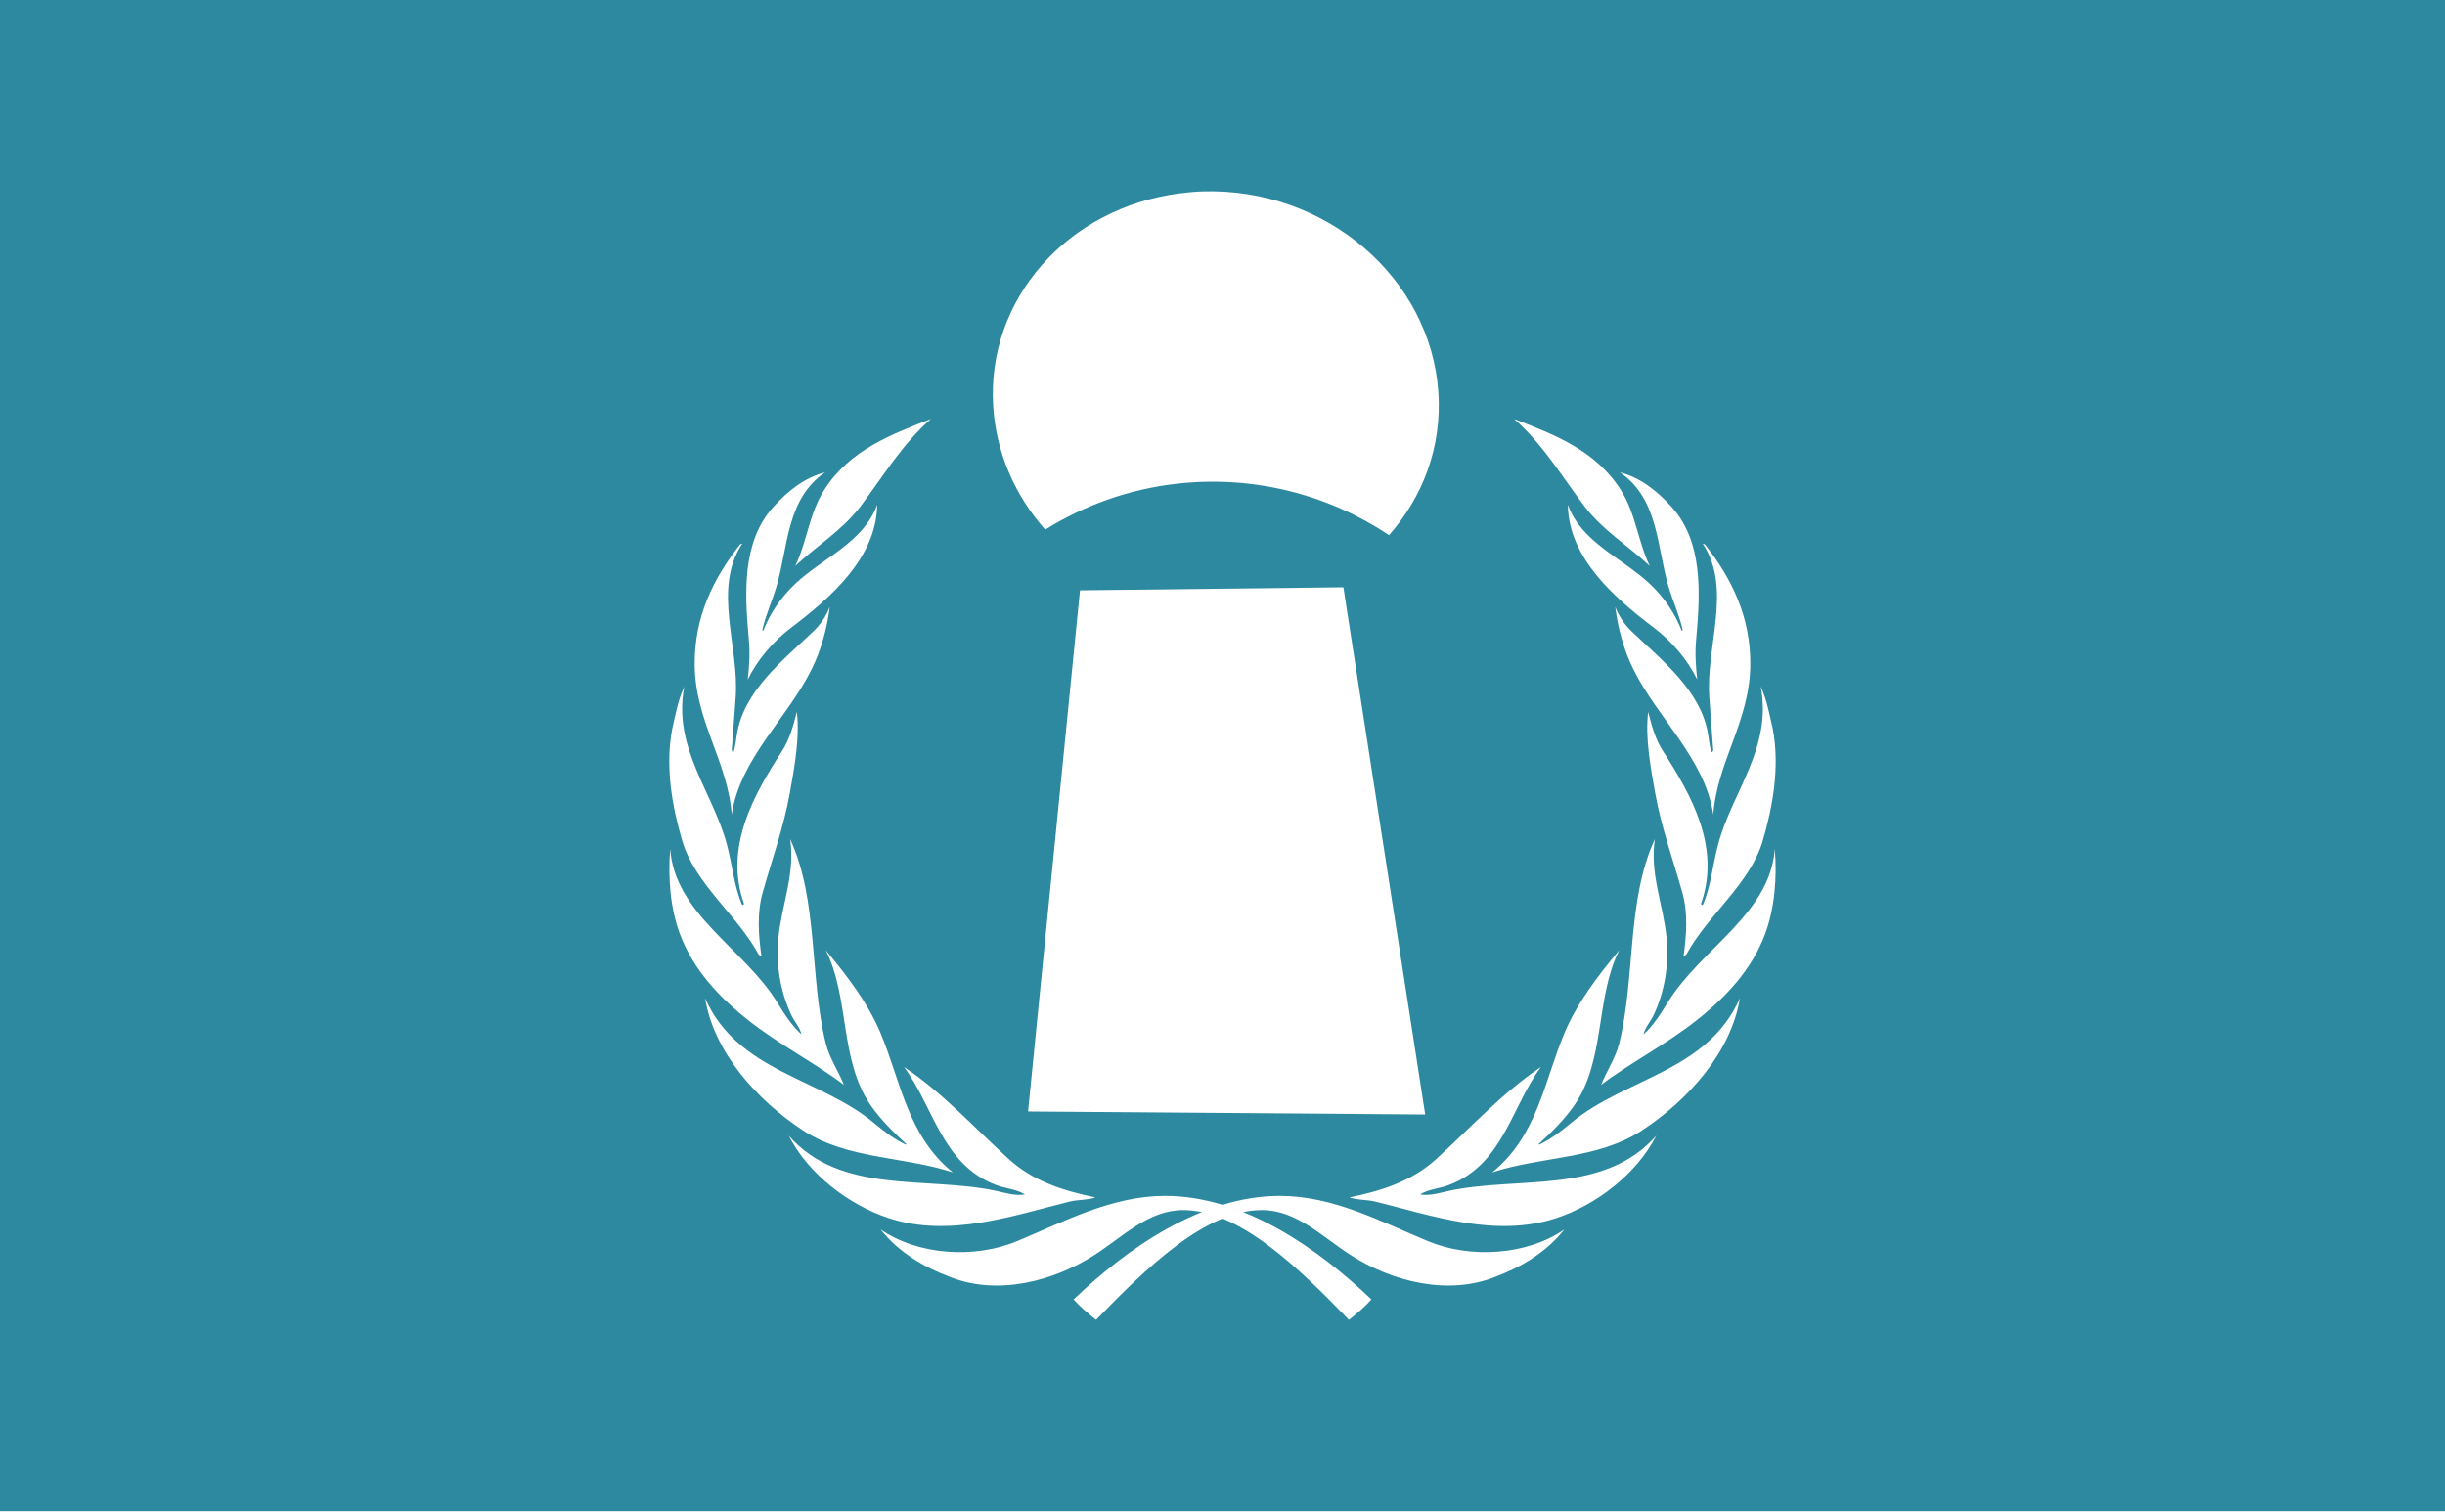
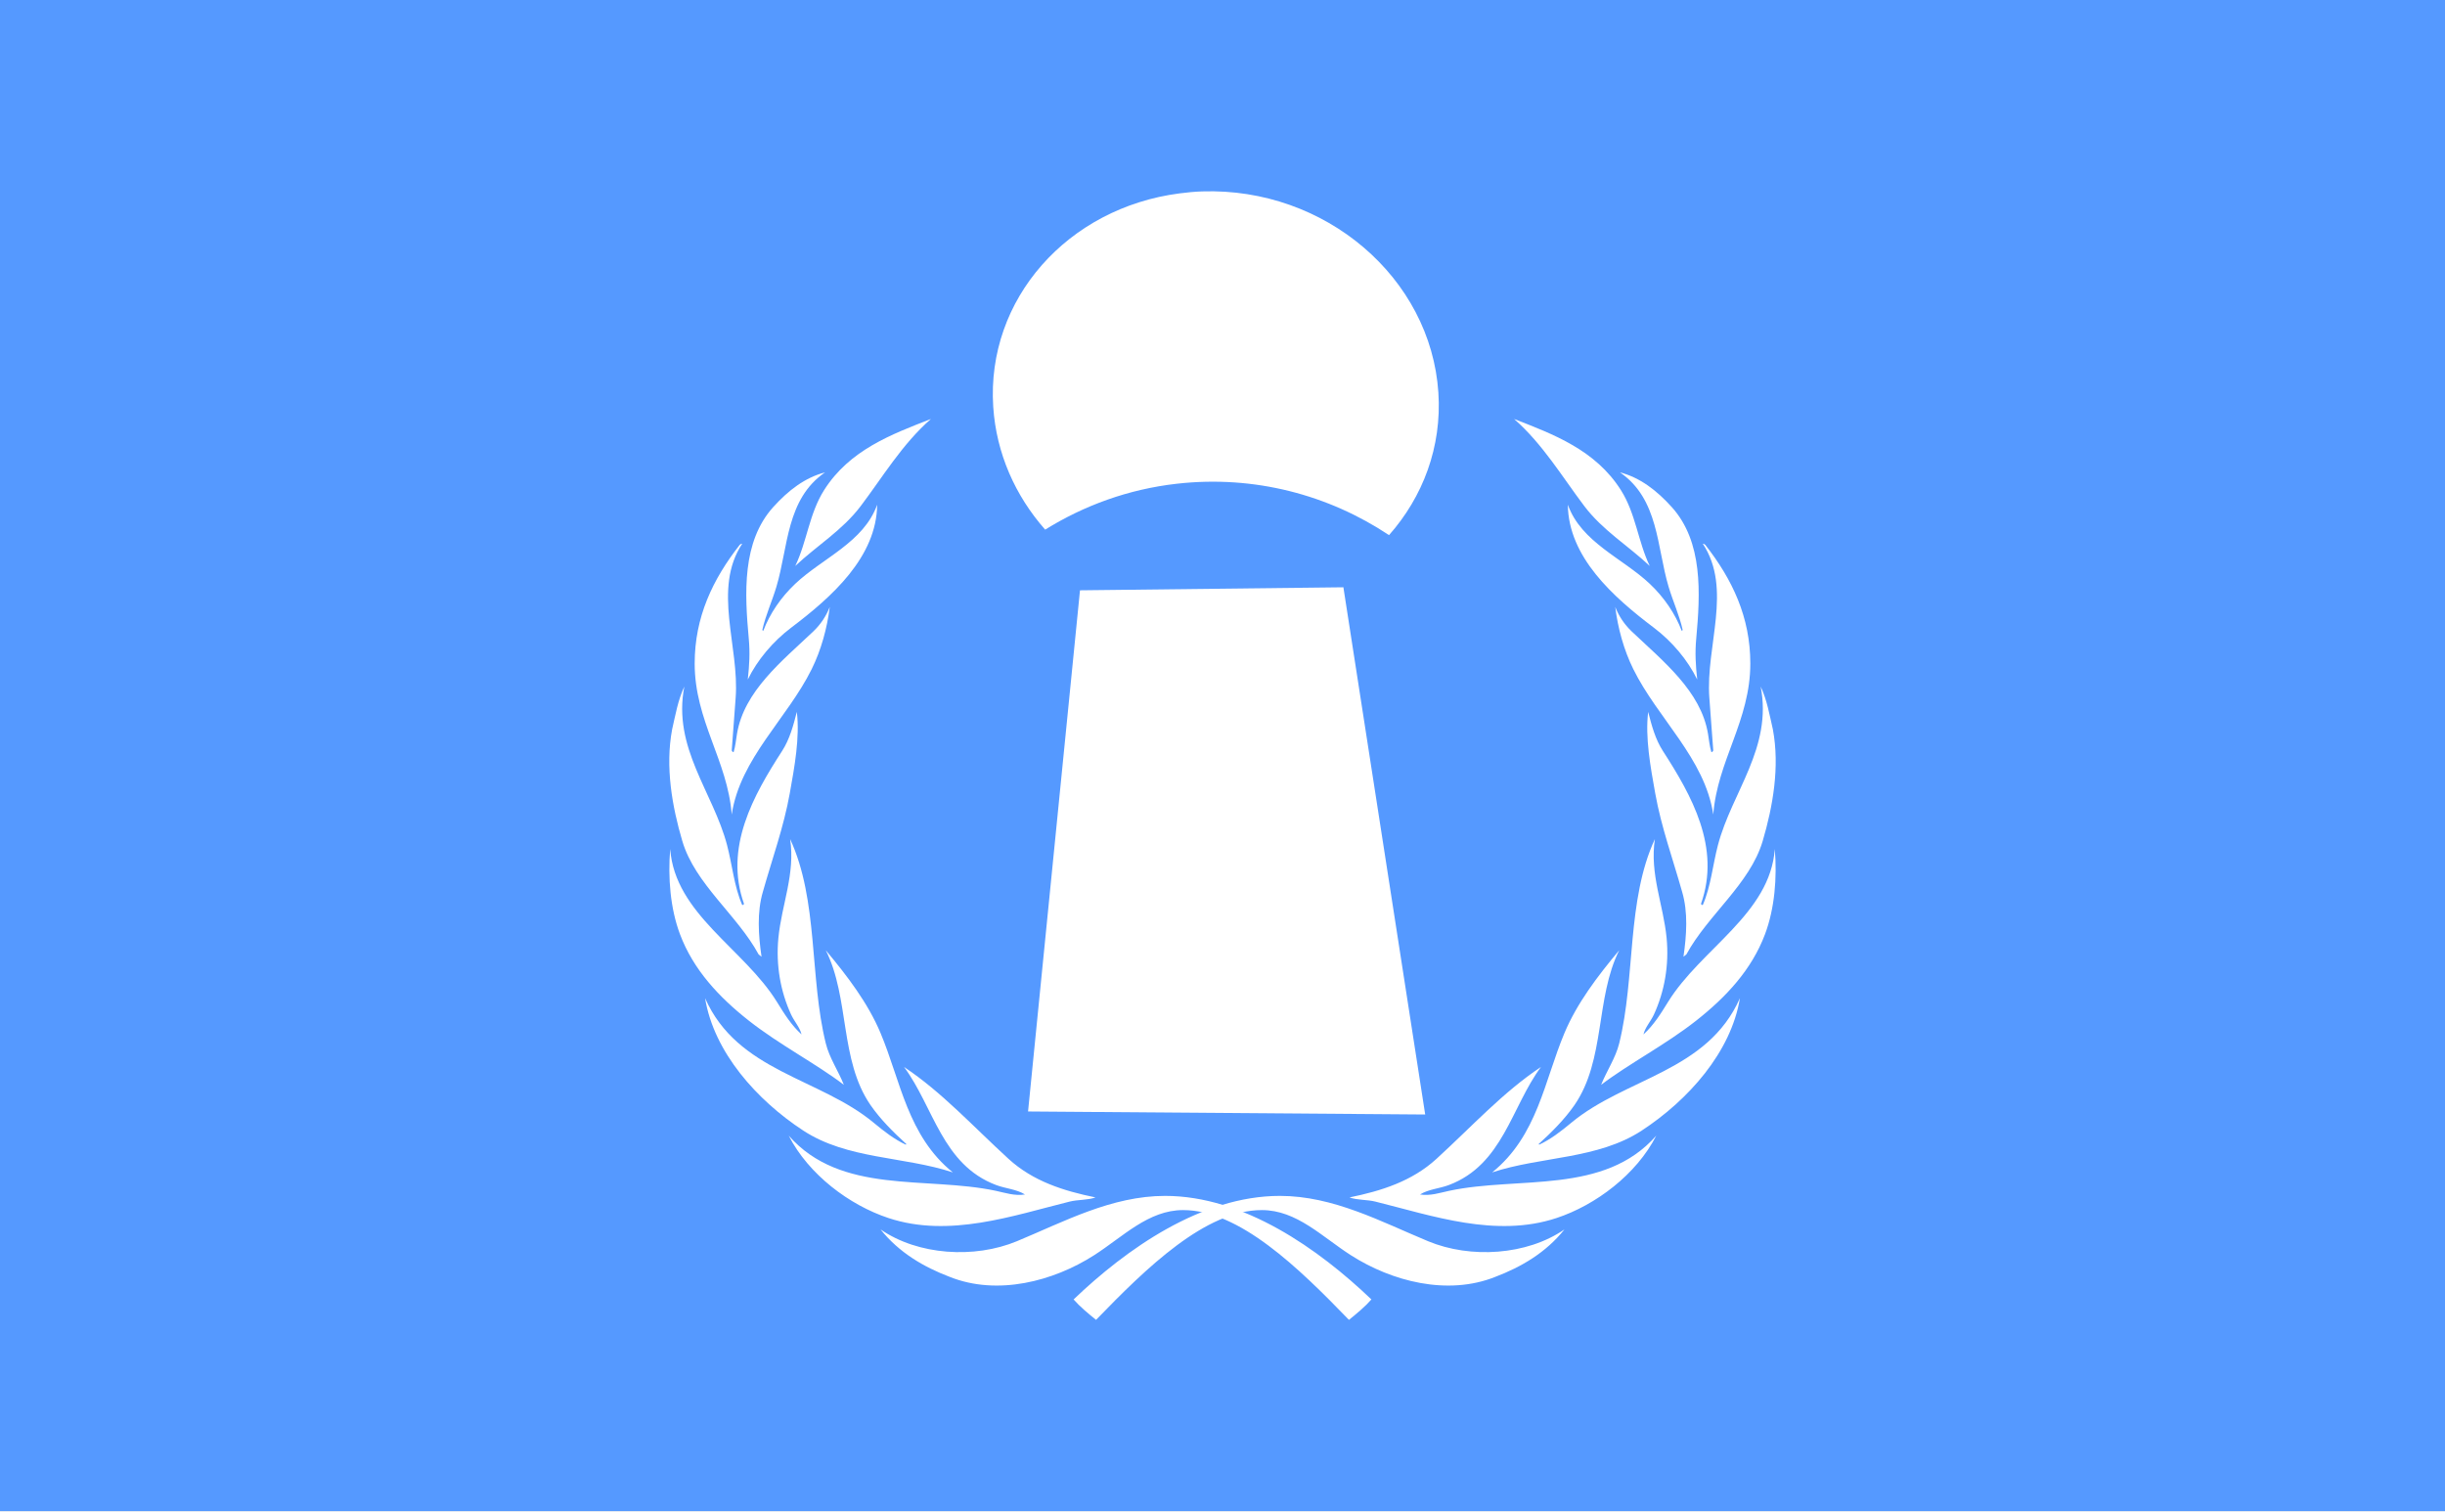
<svg xmlns="http://www.w3.org/2000/svg" xmlns:xlink="http://www.w3.org/1999/xlink" width="1618" height="1000" id="svg3520" version="1.1">
  <defs id="defs3522" />
  <g id="layer1" transform="translate(0,-80)">
-     <rect style="fill:#2c89a0;stroke:none" id="rect3607" width="1618" height="999.979" x="0" y="0" transform="translate(0,80)" />
+     <rect style="fill:#5599ff;stroke:none" id="rect3607" width="1618" height="999.979" x="0" y="0" transform="translate(0,80)" />
  </g>
  <g id="layer3" style="display:inline">
    <path id="path3047" d="m 714.695,390.642 174.308,-2.005 54.132,348.893 -262.81,-2.005 z" style="fill:#ffffff;stroke:none;display:inline" />
    <path id="path3049" d="m 780.586,127.971 c -73.855,9.5 -127.975,69.856 -123.302,141.281 2.016,30.807 14.62,58.878 34.357,81.24 25.707,-15.963 55.042,-26.745 87.109,-30.378 51.37,-5.82 100.545,7.433 140.452,34.007 22.408,-25.329 35.012,-58.348 32.662,-94.251 -4.985,-76.187 -74.938,-135.874 -156.334,-133.206 -5.087,0.167 -10.02,0.673 -14.944,1.306 z" style="fill:#ffffff;fill-opacity:1;fill-rule:nonzero;stroke:none;display:inline" />
    <g id="g4303" transform="matrix(1.570346,0,0,1.570346,-134.935,-61.93758)" style="fill:#ffffff;stroke:none;display:inline">
      <g id="branches-olive" style="fill:#ffffff;stroke:none">
        <path d="m 663.853,587.031 c -2.694,3.078 -6.18,5.955 -9.466,8.608 -21.232,-21.943 -46.16,-46.262 -69.853,-46.262 -14.69,0 -25.27,11.182 -37.613,19.072 -17.129,10.949 -40.626,17.115 -60.762,9.079 -10.83,-4.112 -21.323,-10.169 -29.165,-20.009 15.848,10.93 39.581,12.399 57.472,4.977 19.776,-8.204 39.904,-19.098 62.441,-19.098 33.222,0 64.796,22.472 86.946,43.634 z M 418.311,518.016 c 21.996,25.038 57.871,16.983 87.233,23.236 4.087,0.87 7.927,2.228 12.314,1.554 -3.491,-2.213 -8.118,-2.463 -12.151,-3.982 -22.783,-8.583 -26.335,-32.966 -38.803,-49.748 15.925,10.587 29.119,25.082 44.011,38.704 10.365,9.48 23.278,13.536 36.67,16.261 -3.218,1.176 -7.428,0.899 -10.894,1.758 -24.056,5.968 -50.727,15.388 -76.324,6.941 -16.519,-5.451 -33.709,-18.361 -42.057,-34.725 z m -35.258,-57.95 c 13.72,31.063 48.191,33.496 71.111,52.552 4.358,3.624 8.678,6.958 13.466,9.191 l 0.247,-0.25 c -5.289,-4.786 -11.013,-10.489 -15.109,-16.441 -13.1,-19.034 -8.741,-45.051 -18.841,-65.231 9.177,10.988 17.784,22.303 23.068,34.883 8.503,20.245 11.392,43.342 30.463,58.726 -20.641,-6.81 -44.452,-5.454 -63.039,-17.629 -19.538,-12.797 -37.645,-32.995 -41.366,-55.802 z m -14.697,-62.846 c 1.984,27.368 31.121,41.987 45.014,64.484 2.967,4.805 6.021,9.765 10.33,13.645 -0.672,-2.914 -3.069,-5.496 -4.389,-8.354 -4.456,-9.653 -6.473,-20.824 -5.361,-32.31 1.353,-13.975 7.179,-26.953 4.943,-41.655 11.975,25.848 8.112,58.162 15.033,86.11 1.531,6.183 5.296,11.593 7.616,17.449 -11.766,-8.951 -27.185,-16.896 -40.1,-27.076 -12.49,-9.845 -23.331,-21.384 -28.967,-36.398 -4.061,-10.819 -5.117,-23.724 -4.12,-35.896 z m 0.814,-50.425 c 1.406,-6.108 2.481,-12.43 5.138,-18.033 -5.032,25.817 12.144,44.466 18.007,66.802 2.21,8.417 2.966,17.361 6.37,25.215 0.318,0.17 0.593,-0.16 0.789,-0.414 -8.474,-23.771 3.948,-45.74 16.049,-64.477 3.181,-4.925 4.712,-10.66 6.197,-16.458 1.308,10.761 -0.982,23.217 -2.973,34.322 -2.563,14.296 -7.449,27.695 -11.333,41.488 -2.557,8.617 -1.883,18.342 -0.571,27.37 l -1.233,-0.984 c -9.009,-16.632 -26.784,-29.625 -32.152,-47.777 -4.29,-14.508 -7.258,-31.269 -4.288,-47.053 z m 9.503,-27.772 c 0,-19.537 7.607,-35.474 19.017,-50.024 0.331,-0.165 0.567,-0.497 0.994,-0.419 -12.562,19.108 -1.128,43.228 -2.743,64.901 l -1.657,22.244 c 0.246,0.162 0.246,0.829 0.829,0.574 0.742,-2.48 0.967,-5.118 1.399,-7.679 3.024,-17.933 18.771,-30.414 32.125,-43.075 3.159,-2.995 5.472,-6.536 6.961,-10.341 -1.111,8.933 -3.603,18.09 -7.612,26.207 -10.279,20.81 -30.132,37.608 -33.703,61.258 -1.732,-22.665 -15.613,-39.514 -15.613,-63.646 z m 33.111,-65.903 c 6.317,-7.003 13.396,-12.459 21.824,-14.617 -16.366,11.254 -15.478,31.366 -20.488,48.183 -1.832,6.149 -4.525,11.91 -5.956,18.265 l 0.414,0.331 c 2.723,-7.185 7.395,-14.091 13.481,-19.833 11.511,-10.861 28.818,-17.434 34.514,-33.321 -0.261,22.077 -19.079,38.858 -36.266,51.841 -7.709,5.823 -14.26,13.641 -18.258,21.837 0.668,-6.1 0.971,-11.174 0.427,-17.128 -1.764,-19.285 -2.908,-40.905 10.308,-55.558 z m 66.428,-37.116 c -12.146,10.658 -20.251,24.376 -29.582,36.708 -7.761,10.257 -18.409,16.612 -27.567,25.219 4.943,-10.256 5.856,-22.008 12.134,-31.93 10.735,-16.966 28.477,-23.552 45.015,-29.997 z" style="fill:#ffffff;stroke:none" id="path3985" />
      </g>
      <use xlink:href="#branches-olive" transform="matrix(-1,0,0,1,1202.2,0)" id="use3987" x="0" y="0" width="1200" height="800" style="fill:#ffffff;stroke:none" />
    </g>
  </g>
</svg>
